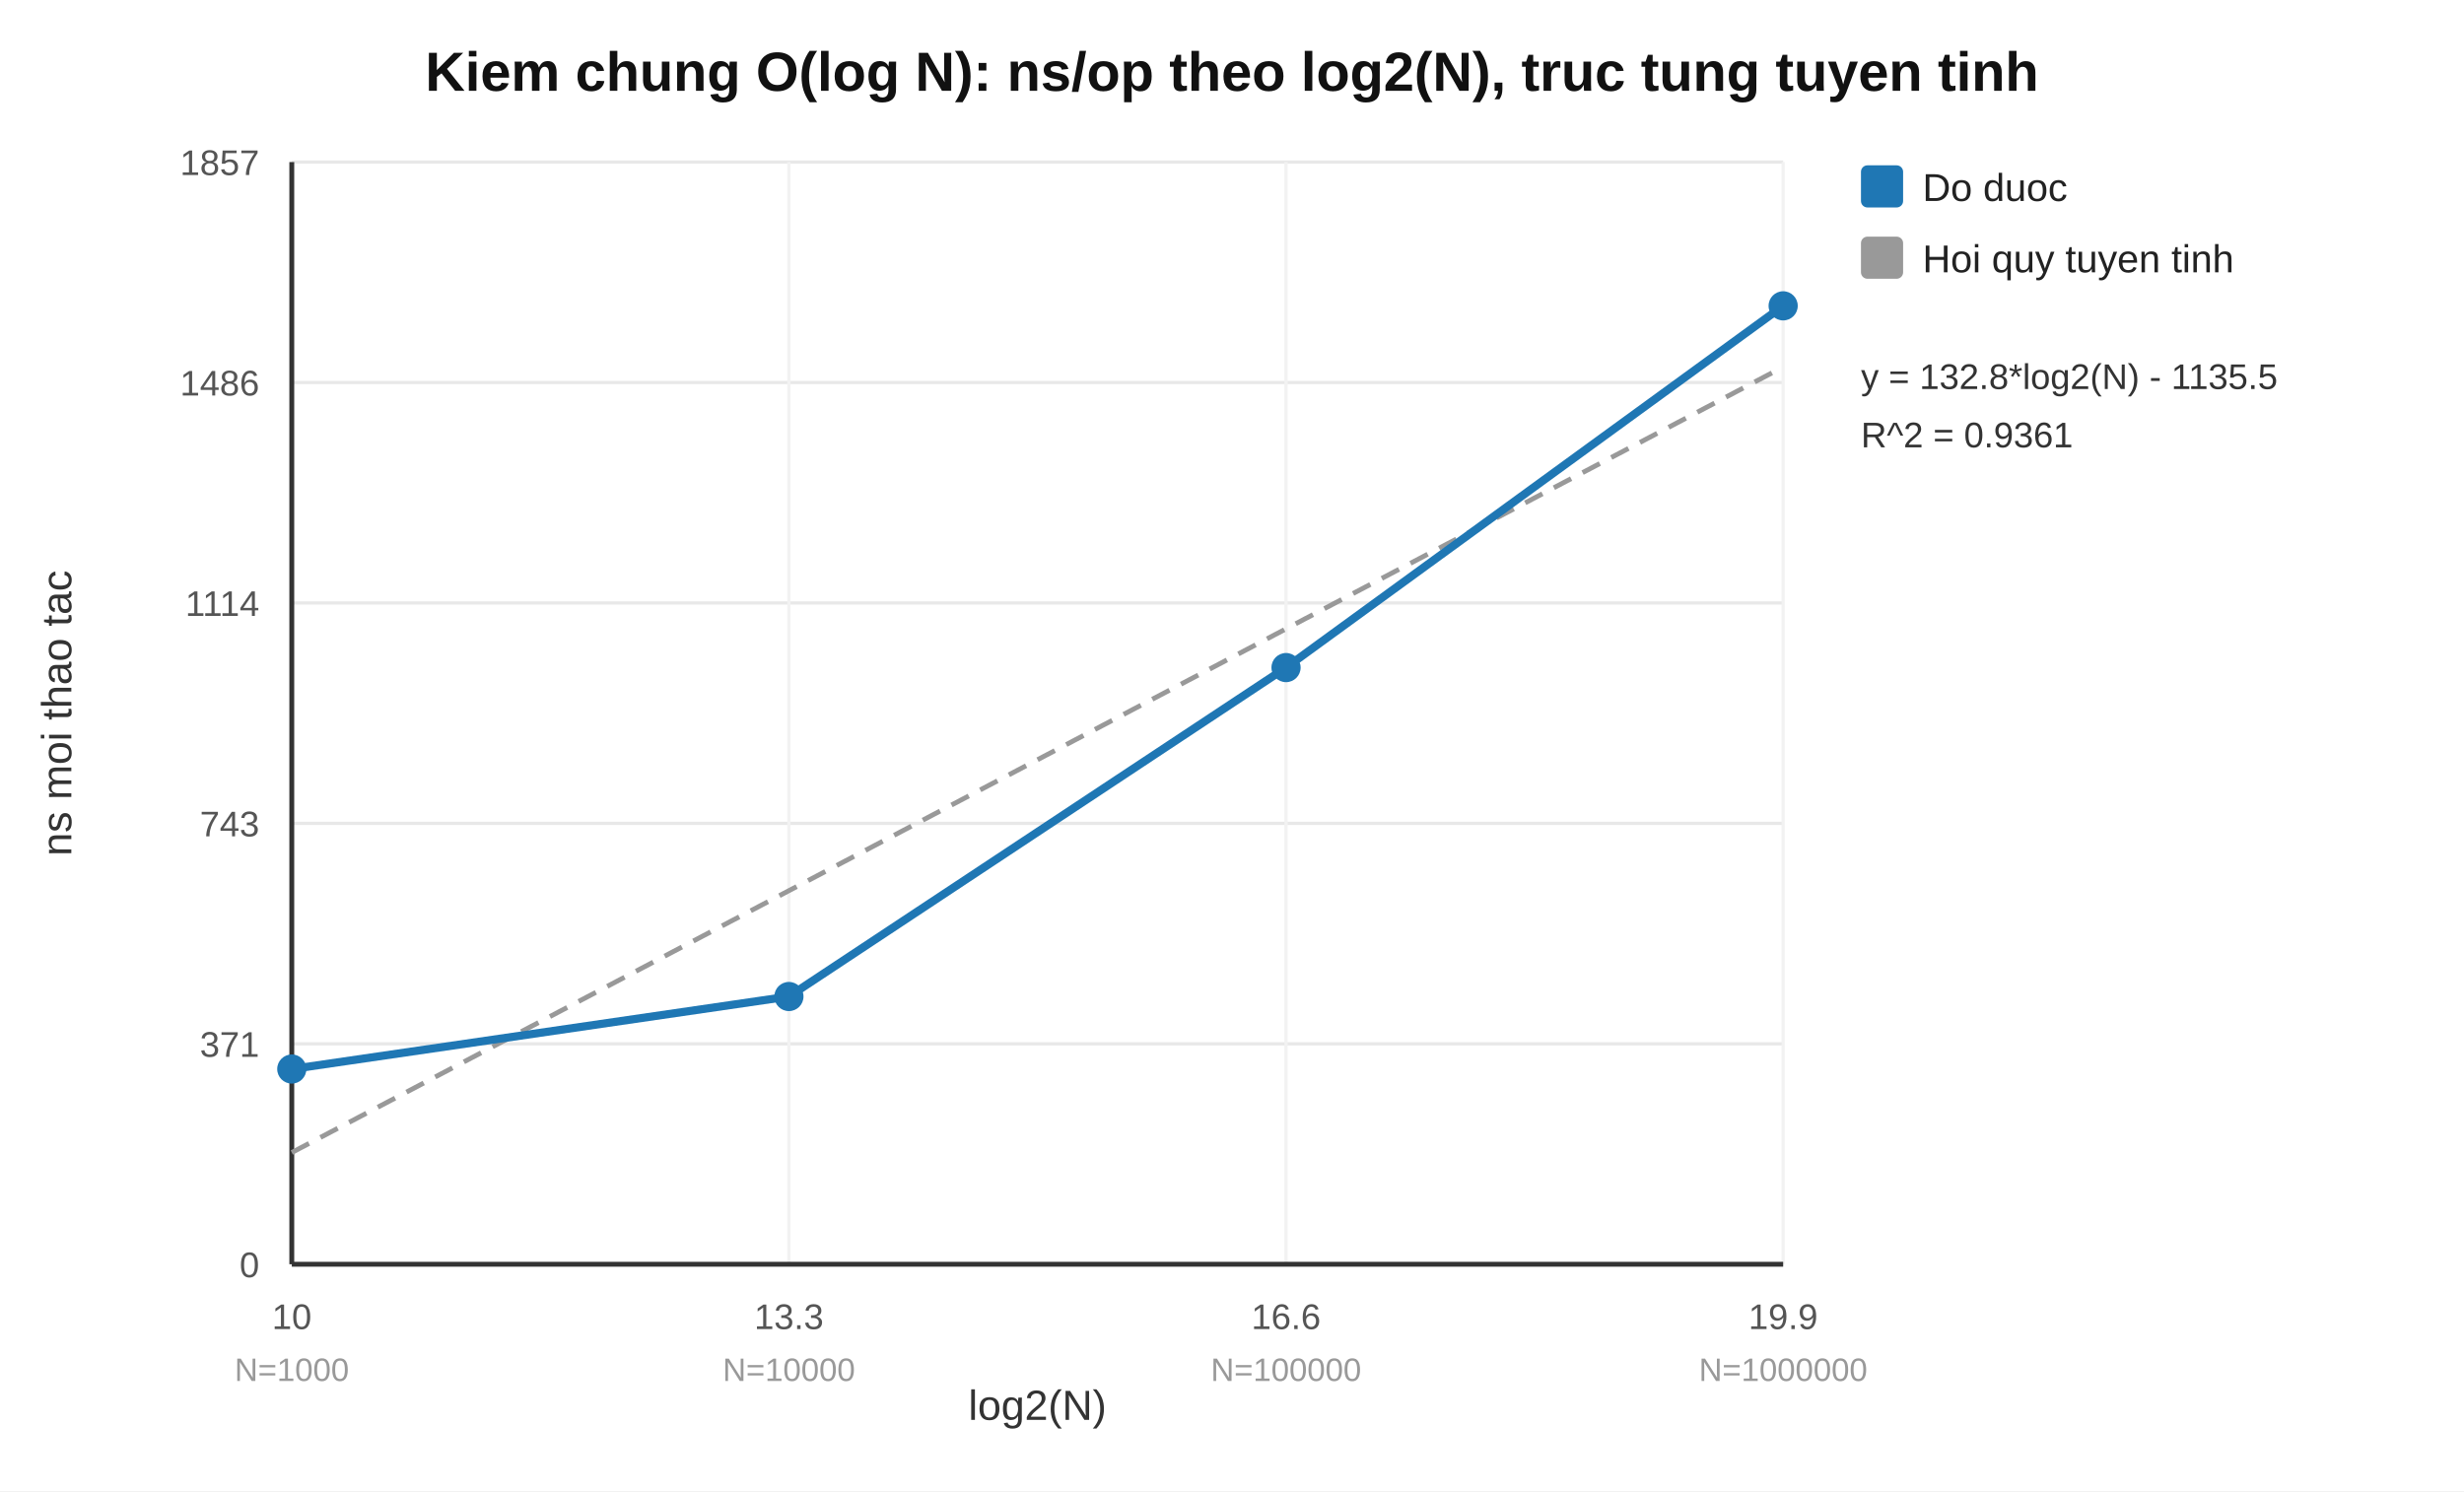
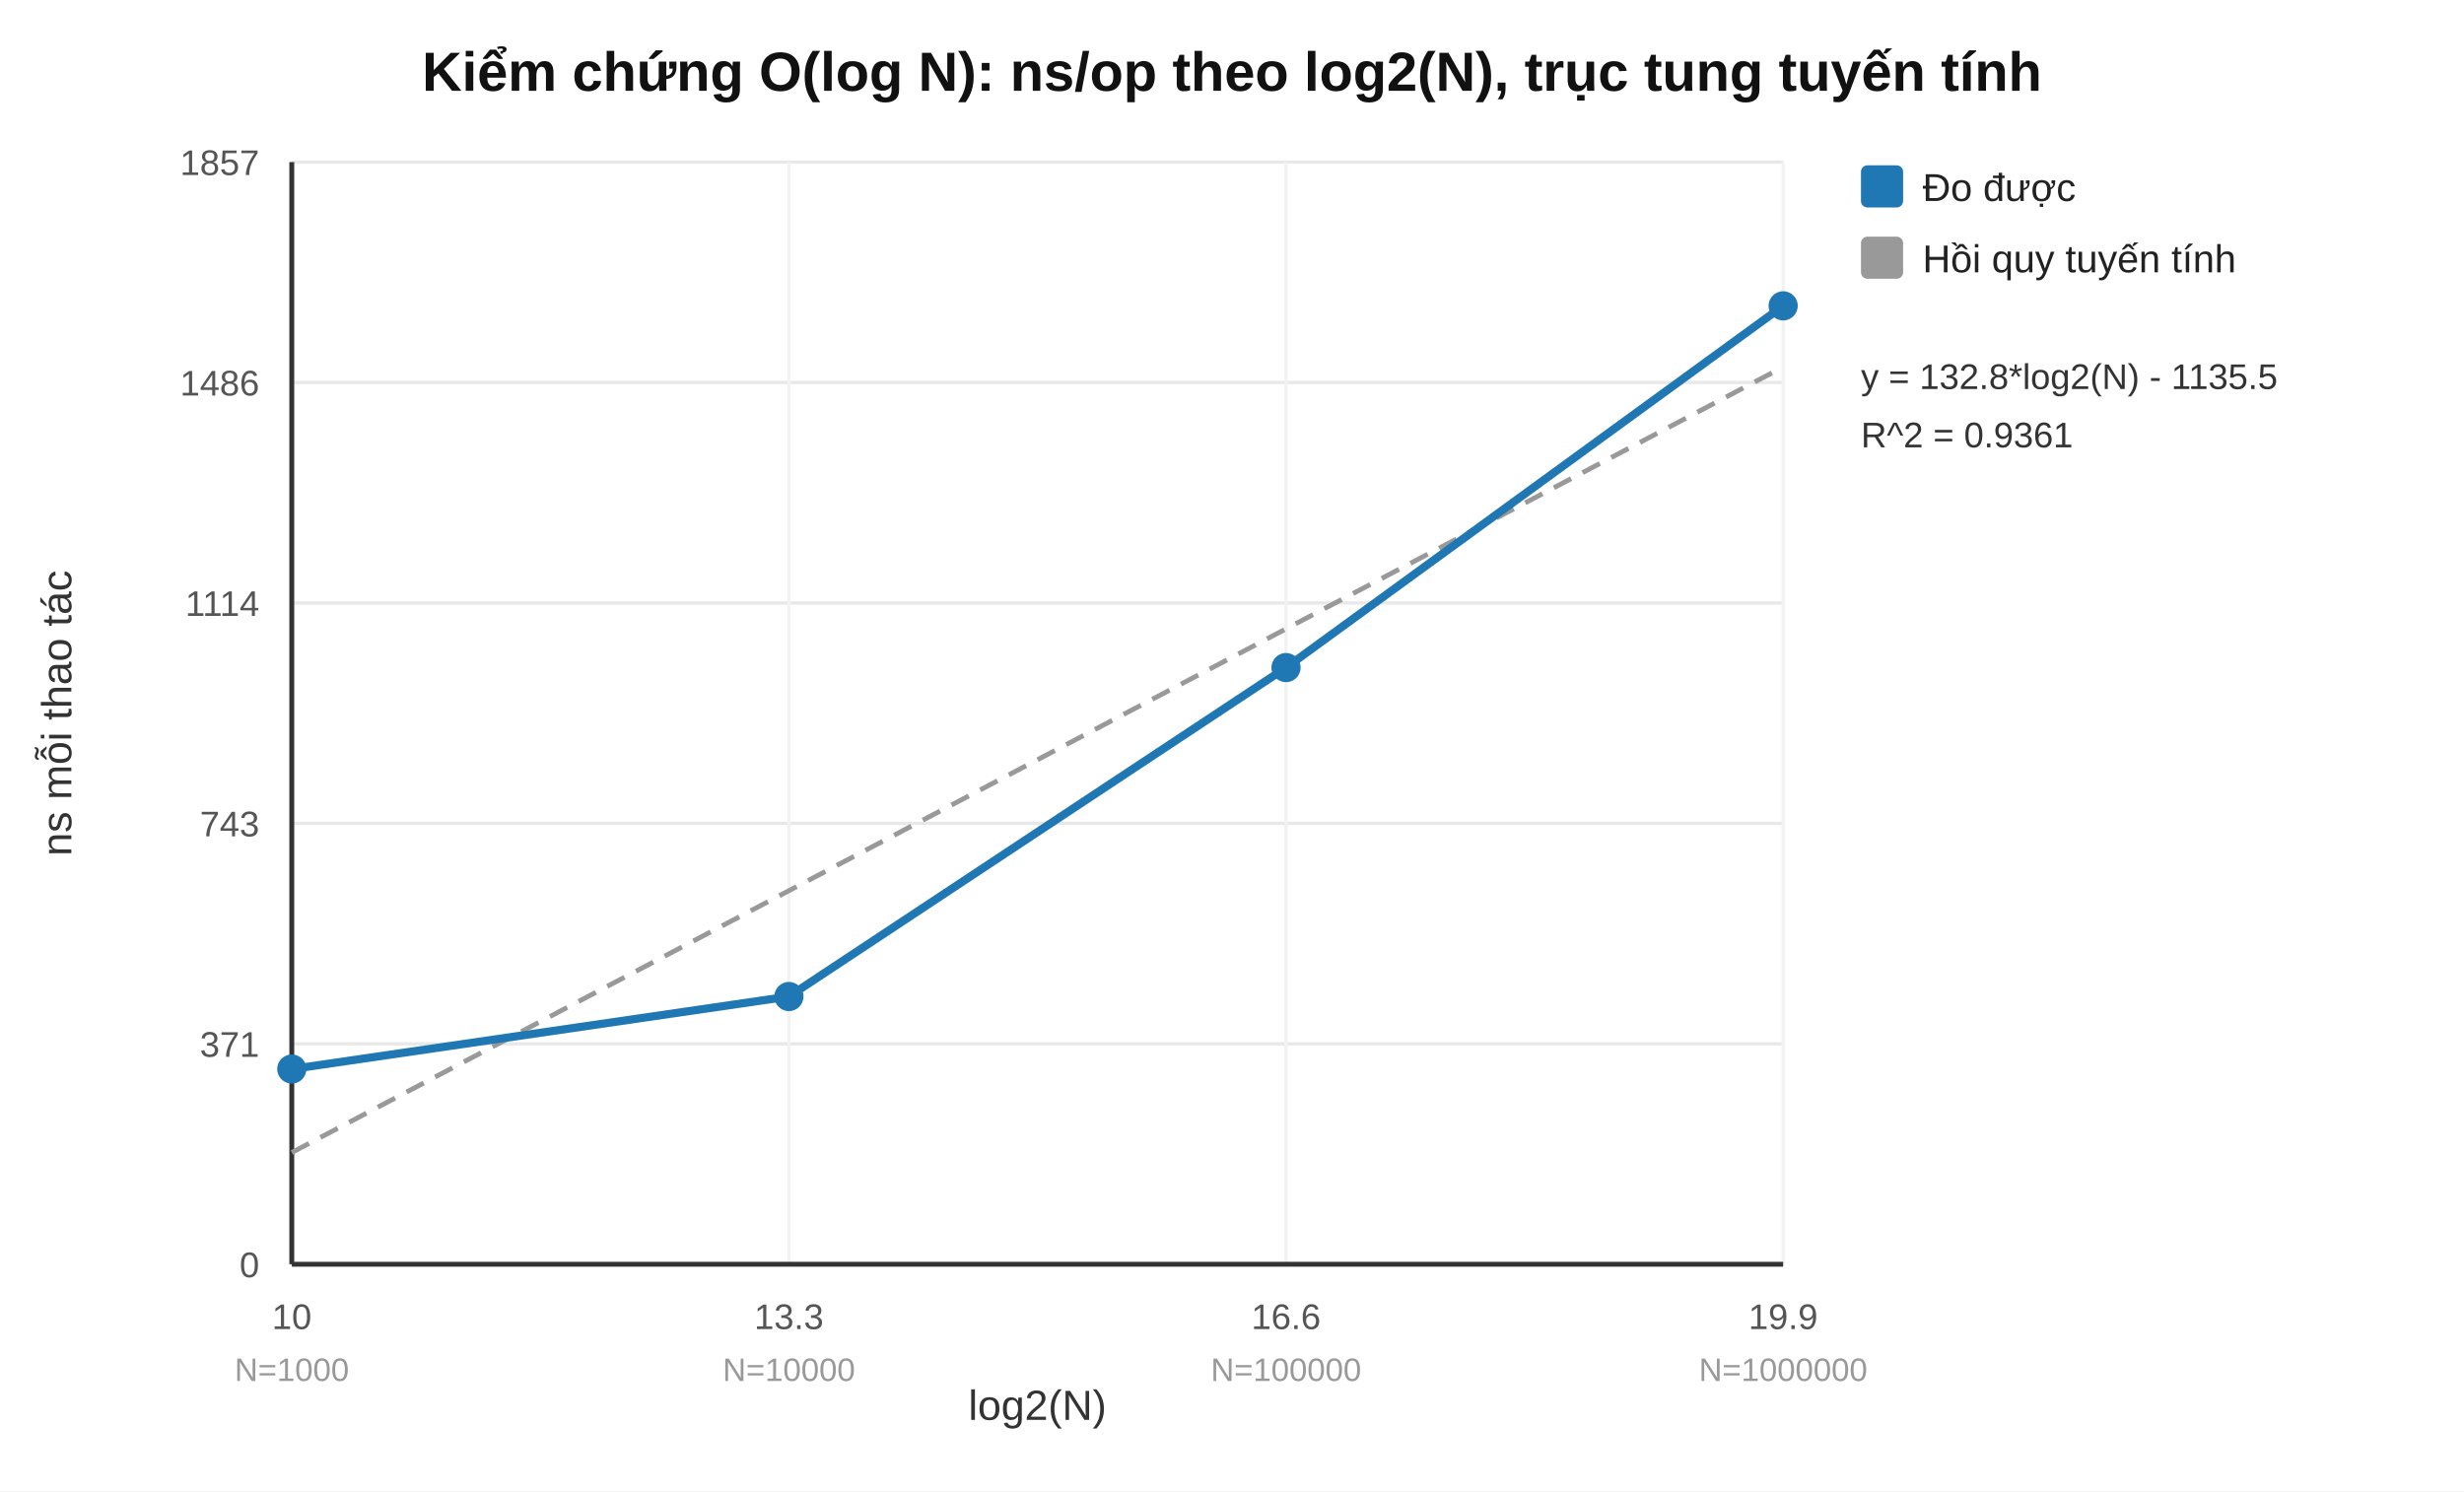
<svg xmlns="http://www.w3.org/2000/svg" width="760" height="460" viewBox="0 0 760 460" font-family="Segoe UI, Arial, sans-serif">
  <rect width="760" height="460" fill="#ffffff" />
-   <text x="380" y="28" text-anchor="middle" font-size="17" font-weight="600" fill="#111">Kiem chung O(log N): ns/op theo log2(N), truc tung tuyen tinh</text>
+   <text x="380" y="28" text-anchor="middle" font-size="17" font-weight="600" fill="#111">Kiểm chứng O(log N): ns/op theo log2(N), trục tung tuyến tính</text>
  <line x1="90" y1="390" x2="550" y2="390" stroke="#e8e8e8" />
  <text x="80" y="394" text-anchor="end" font-size="11" fill="#555">0</text>
  <line x1="90" y1="322" x2="550" y2="322" stroke="#e8e8e8" />
  <text x="80" y="326" text-anchor="end" font-size="11" fill="#555">371</text>
  <line x1="90" y1="254" x2="550" y2="254" stroke="#e8e8e8" />
  <text x="80" y="258" text-anchor="end" font-size="11" fill="#555">743</text>
  <line x1="90" y1="186" x2="550" y2="186" stroke="#e8e8e8" />
  <text x="80" y="190" text-anchor="end" font-size="11" fill="#555">1114</text>
  <line x1="90" y1="118" x2="550" y2="118" stroke="#e8e8e8" />
  <text x="80" y="122" text-anchor="end" font-size="11" fill="#555">1486</text>
  <line x1="90" y1="50" x2="550" y2="50" stroke="#e8e8e8" />
  <text x="80" y="54" text-anchor="end" font-size="11" fill="#555">1857</text>
  <line x1="90" y1="50" x2="90" y2="390" stroke="#f2f2f2" />
  <text x="90" y="410" text-anchor="middle" font-size="11" fill="#555">10</text>
  <text x="90" y="426" text-anchor="middle" font-size="10" fill="#999">N=1000</text>
  <line x1="243.333" y1="50" x2="243.333" y2="390" stroke="#f2f2f2" />
  <text x="243.333" y="410" text-anchor="middle" font-size="11" fill="#555">13.3</text>
  <text x="243.333" y="426" text-anchor="middle" font-size="10" fill="#999">N=10000</text>
  <line x1="396.667" y1="50" x2="396.667" y2="390" stroke="#f2f2f2" />
  <text x="396.667" y="410" text-anchor="middle" font-size="11" fill="#555">16.6</text>
  <text x="396.667" y="426" text-anchor="middle" font-size="10" fill="#999">N=100000</text>
  <line x1="550" y1="50" x2="550" y2="390" stroke="#f2f2f2" />
  <text x="550" y="410" text-anchor="middle" font-size="11" fill="#555">19.9</text>
  <text x="550" y="426" text-anchor="middle" font-size="10" fill="#999">N=1000000</text>
  <line x1="90" y1="50" x2="90" y2="390" stroke="#333" stroke-width="1.5" />
  <line x1="90" y1="390" x2="550" y2="390" stroke="#333" stroke-width="1.5" />
  <text x="320" y="438" text-anchor="middle" font-size="13" fill="#333">log2(N)</text>
-   <text x="22" y="220" text-anchor="middle" font-size="13" fill="#333" transform="rotate(-90 22 220)">ns moi thao tac</text>
+   <text x="22" y="220" text-anchor="middle" font-size="13" fill="#333" transform="rotate(-90 22 220)">ns mỗi thao tác</text>
  <line x1="90" y1="355.529" x2="550" y2="113.204" stroke="#999" stroke-width="1.5" stroke-dasharray="6 4" />
  <polyline points="90,329.775 243.333,307.406 396.667,205.938 550,94.348" fill="none" stroke="#1f77b4" stroke-width="2.5" />
  <circle cx="90" cy="329.775" r="4.5" fill="#1f77b4" />
  <circle cx="243.333" cy="307.406" r="4.5" fill="#1f77b4" />
  <circle cx="396.667" cy="205.938" r="4.5" fill="#1f77b4" />
  <circle cx="550" cy="94.348" r="4.5" fill="#1f77b4" />
  <rect x="574" y="51" width="13" height="13" fill="#1f77b4" rx="2" />
-   <text x="593" y="62" font-size="12" fill="#222">Do duoc</text>
+   <text x="593" y="62" font-size="12" fill="#222">Đo được</text>
  <rect x="574" y="73" width="13" height="13" fill="#999999" rx="2" />
-   <text x="593" y="84" font-size="12" fill="#222">Hoi quy tuyen tinh</text>
+   <text x="593" y="84" font-size="12" fill="#222">Hồi quy tuyến tính</text>
  <text x="574" y="120" font-size="11" fill="#333">y = 132.8*log2(N) - 1135.5</text>
  <text x="574" y="138" font-size="11" fill="#333">R^2 = 0.9361</text>
</svg>
